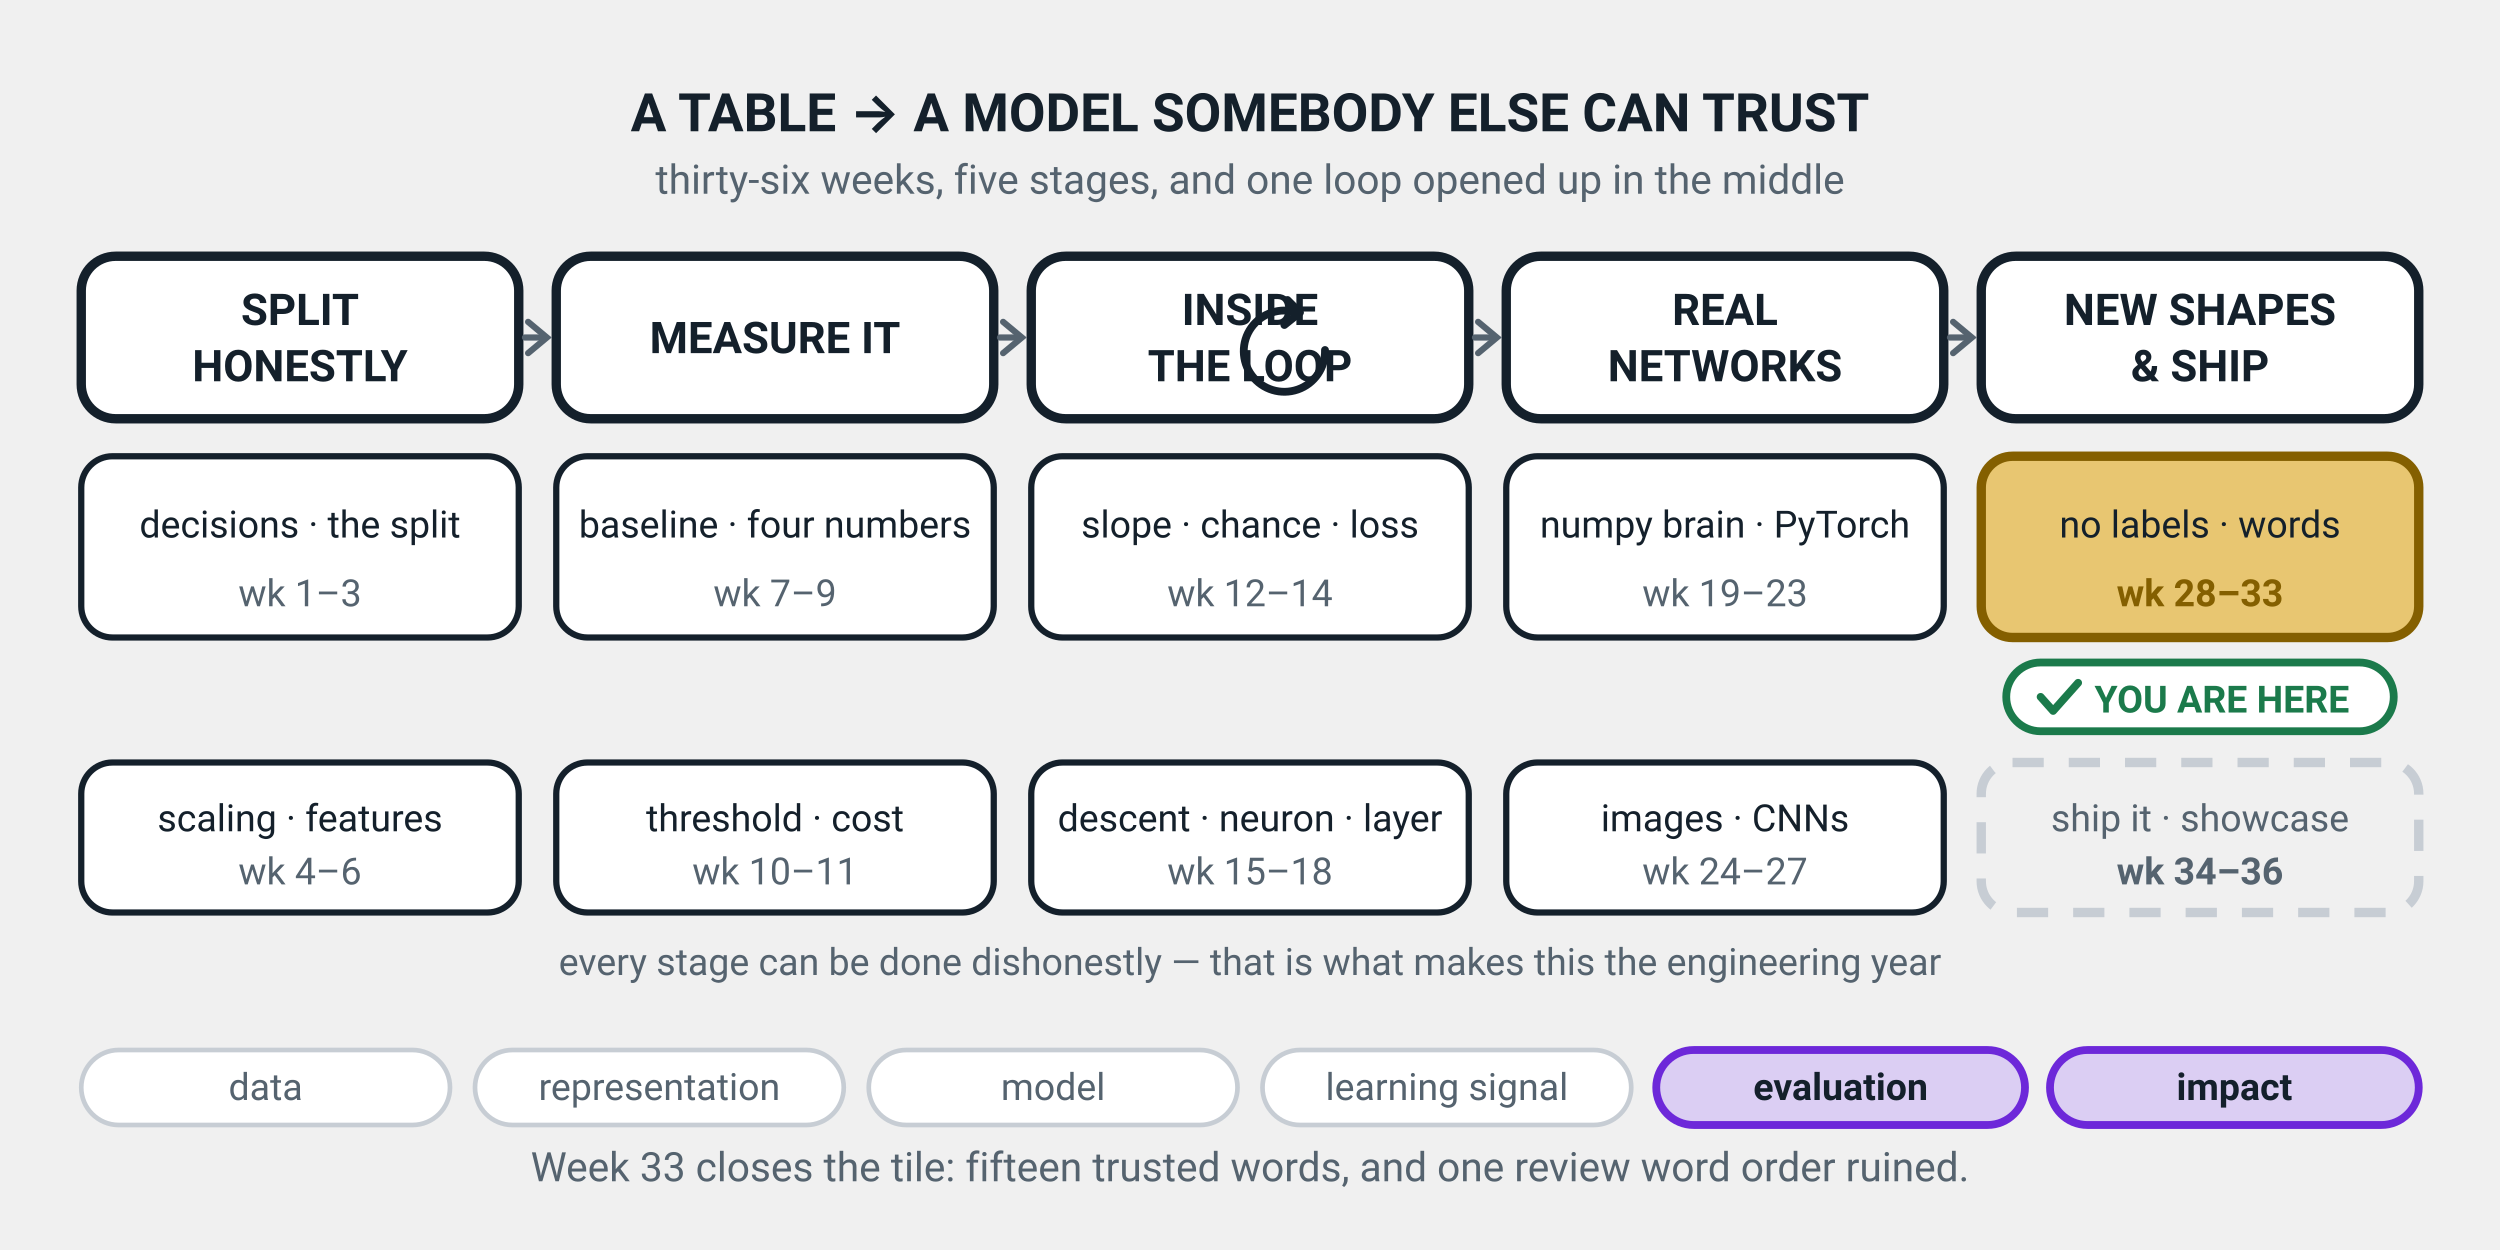
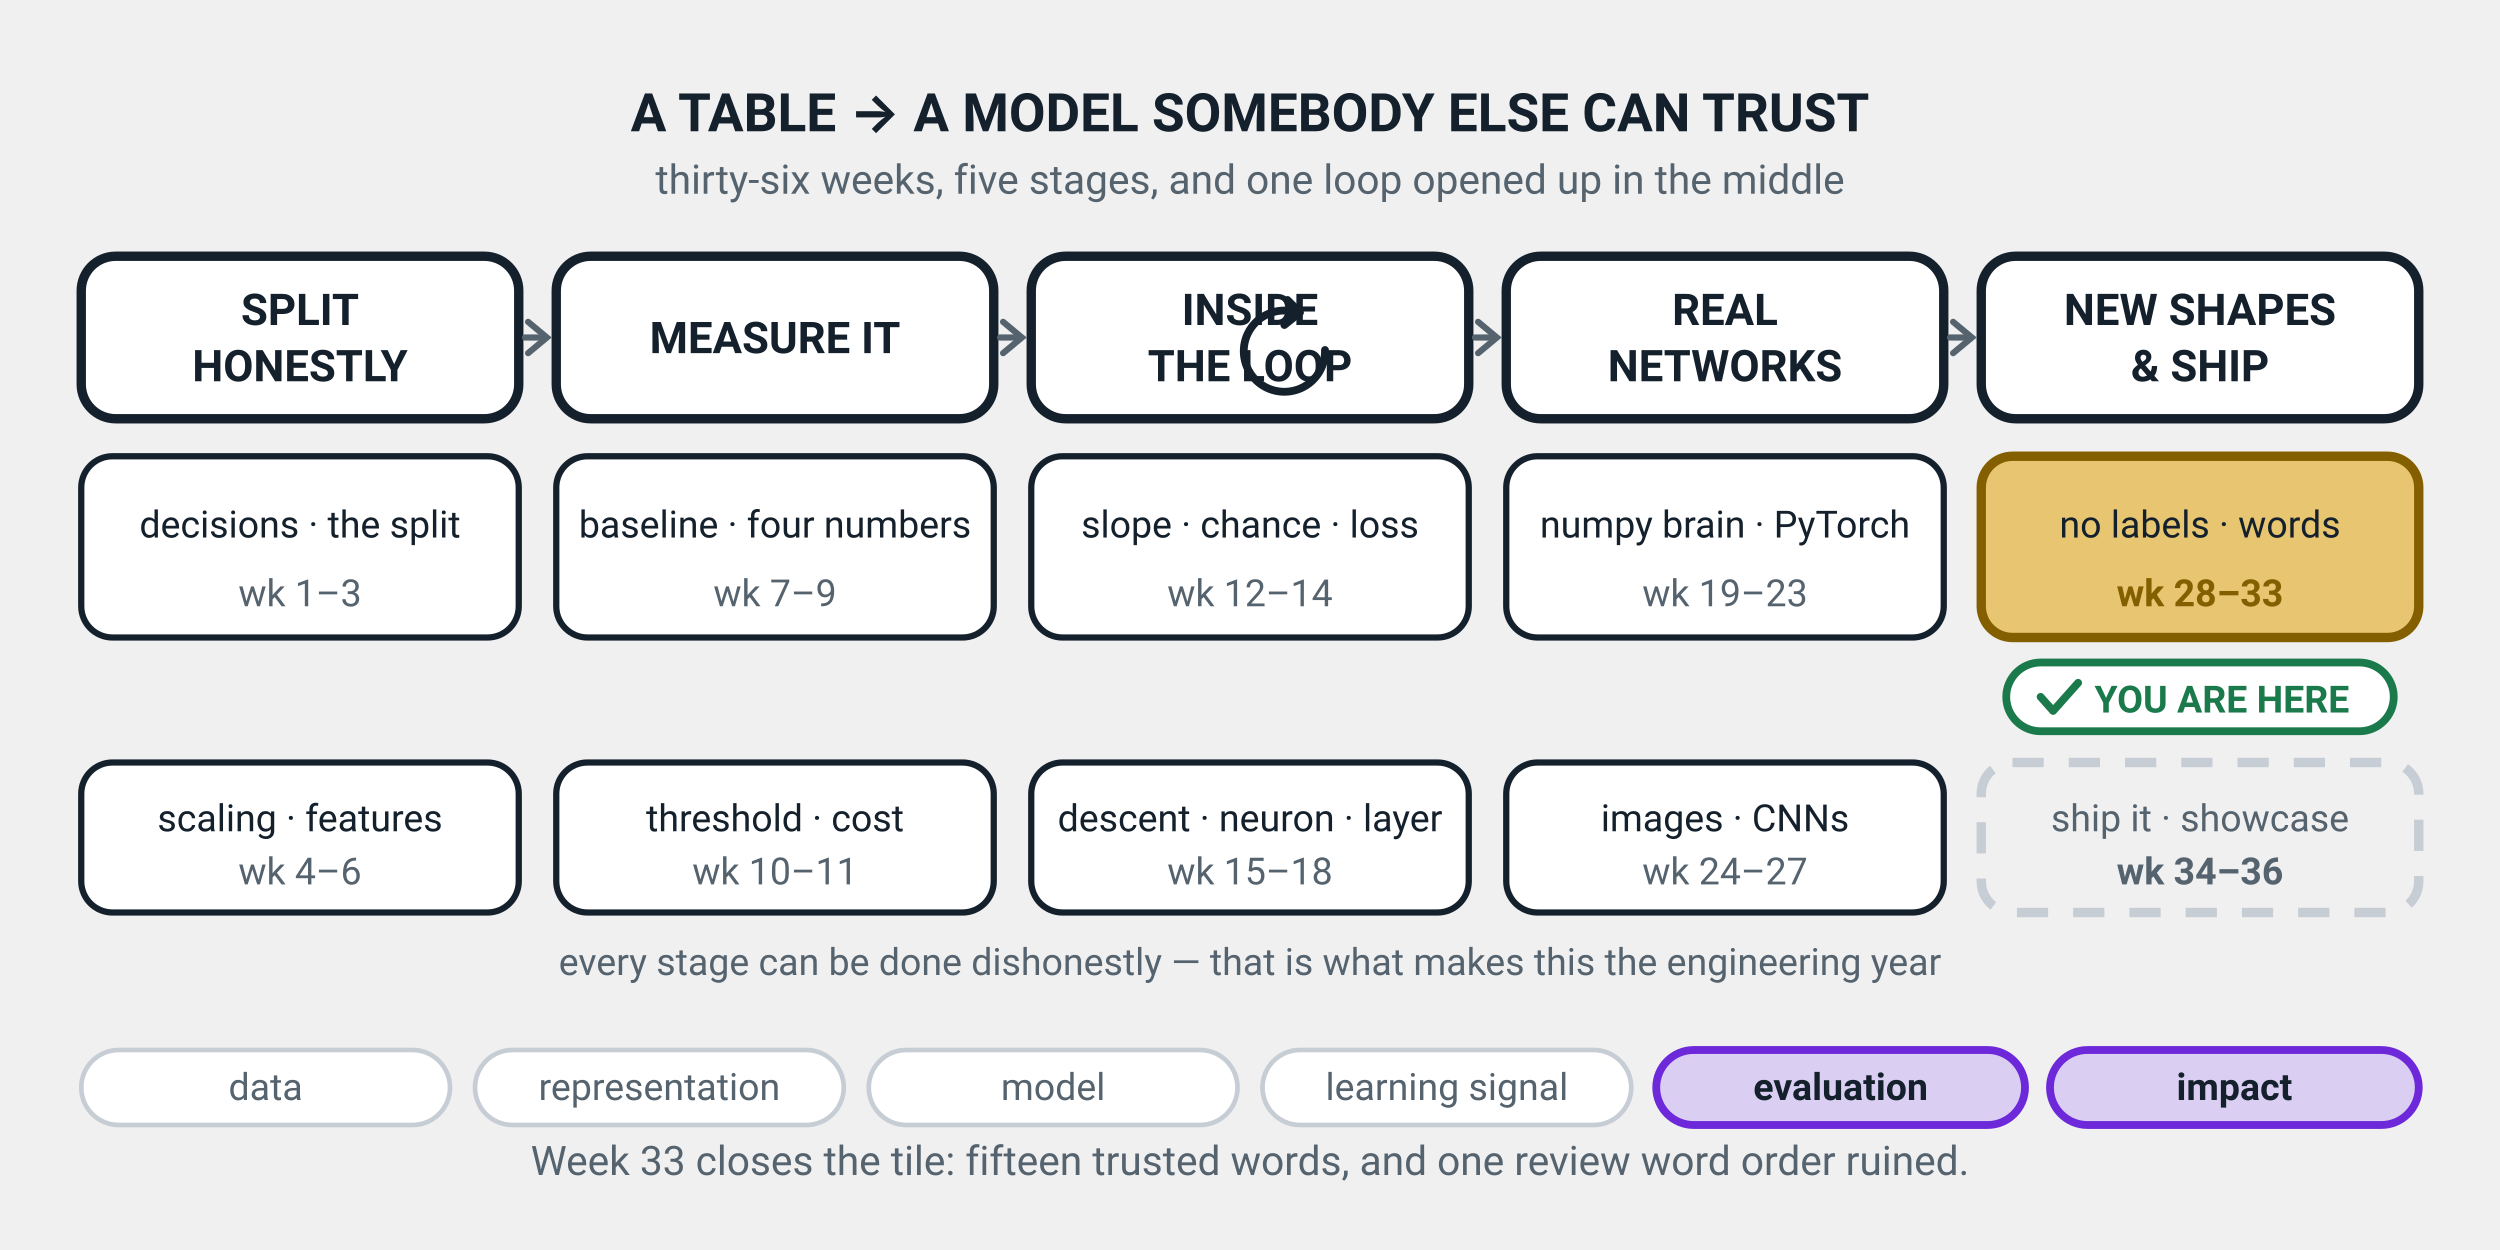
<svg xmlns="http://www.w3.org/2000/svg" viewBox="0 0 800 400" role="img" aria-labelledby="t d" font-family="ui-sans-serif, system-ui, -apple-system, 'Segoe UI', Roboto, sans-serif">
  <text x="400" y="42" text-anchor="middle" font-size="17" font-weight="700" fill="#14202B">
    A TABLE  →  A MODEL SOMEBODY ELSE CAN TRUST</text>
  <text x="400" y="62" text-anchor="middle" font-size="13" fill="#55636F">
    thirty-six weeks, five stages, and one loop opened up in the middle</text>
  <g>
    <rect x="26" y="82" width="140" height="52" rx="11" fill="#FFFFFF" stroke="#14202B" stroke-width="3" />
    <text x="96" y="104" text-anchor="middle" font-size="14" font-weight="700" fill="#14202B">SPLIT</text>
    <text x="96" y="122" text-anchor="middle" font-size="14" font-weight="700" fill="#14202B">HONESTLY</text>
    <rect x="26" y="146" width="140" height="58" rx="10" fill="#FFFFFF" stroke="#14202B" stroke-width="2" />
    <text x="96" y="172" text-anchor="middle" font-size="12" fill="#14202B">decisions · the split</text>
    <text x="96" y="194" text-anchor="middle" font-size="12" fill="#55636F">wk 1–3</text>
    <rect x="26" y="244" width="140" height="48" rx="10" fill="#FFFFFF" stroke="#14202B" stroke-width="2" />
    <text x="96" y="266" text-anchor="middle" font-size="12" fill="#14202B">scaling · features</text>
    <text x="96" y="283" text-anchor="middle" font-size="12" fill="#55636F">wk 4–6</text>
  </g>
  <g>
    <rect x="178" y="82" width="140" height="52" rx="11" fill="#FFFFFF" stroke="#14202B" stroke-width="3" />
    <text x="248" y="113" text-anchor="middle" font-size="14" font-weight="700" fill="#14202B">MEASURE IT</text>
    <rect x="178" y="146" width="140" height="58" rx="10" fill="#FFFFFF" stroke="#14202B" stroke-width="2" />
    <text x="248" y="172" text-anchor="middle" font-size="12" fill="#14202B">baseline · four numbers</text>
    <text x="248" y="194" text-anchor="middle" font-size="12" fill="#55636F">wk 7–9</text>
    <rect x="178" y="244" width="140" height="48" rx="10" fill="#FFFFFF" stroke="#14202B" stroke-width="2" />
    <text x="248" y="266" text-anchor="middle" font-size="12" fill="#14202B">threshold · cost</text>
    <text x="248" y="283" text-anchor="middle" font-size="12" fill="#55636F">wk 10–11</text>
  </g>
  <g>
    <rect x="330" y="82" width="140" height="52" rx="11" fill="#FFFFFF" stroke="#14202B" stroke-width="3" />
    <text x="400" y="104" text-anchor="middle" font-size="14" font-weight="700" fill="#14202B">INSIDE</text>
    <text x="400" y="122" text-anchor="middle" font-size="14" font-weight="700" fill="#14202B">THE LOOP</text>
    <path d="M424 112 a 13 13 0 1 1 -9 -12" fill="none" stroke="#14202B" stroke-width="2.5" stroke-linecap="round" />
    <path d="M412 96 l4 4 -5 4" fill="none" stroke="#14202B" stroke-width="2.5" stroke-linecap="round" stroke-linejoin="round" />
    <rect x="330" y="146" width="140" height="58" rx="10" fill="#FFFFFF" stroke="#14202B" stroke-width="2" />
    <text x="400" y="172" text-anchor="middle" font-size="12" fill="#14202B">slope · chance · loss</text>
    <text x="400" y="194" text-anchor="middle" font-size="12" fill="#55636F">wk 12–14</text>
    <rect x="330" y="244" width="140" height="48" rx="10" fill="#FFFFFF" stroke="#14202B" stroke-width="2" />
    <text x="400" y="266" text-anchor="middle" font-size="12" fill="#14202B">descent · neuron · layer</text>
    <text x="400" y="283" text-anchor="middle" font-size="12" fill="#55636F">wk 15–18</text>
  </g>
  <g>
    <rect x="482" y="82" width="140" height="52" rx="11" fill="#FFFFFF" stroke="#14202B" stroke-width="3" />
    <text x="552" y="104" text-anchor="middle" font-size="14" font-weight="700" fill="#14202B">REAL</text>
    <text x="552" y="122" text-anchor="middle" font-size="14" font-weight="700" fill="#14202B">NETWORKS</text>
    <rect x="482" y="146" width="140" height="58" rx="10" fill="#FFFFFF" stroke="#14202B" stroke-width="2" />
    <text x="552" y="172" text-anchor="middle" font-size="12" fill="#14202B">numpy brain · PyTorch</text>
    <text x="552" y="194" text-anchor="middle" font-size="12" fill="#55636F">wk 19–23</text>
    <rect x="482" y="244" width="140" height="48" rx="10" fill="#FFFFFF" stroke="#14202B" stroke-width="2" />
    <text x="552" y="266" text-anchor="middle" font-size="12" fill="#14202B">images · CNNs</text>
    <text x="552" y="283" text-anchor="middle" font-size="12" fill="#55636F">wk 24–27</text>
  </g>
  <g>
    <rect x="634" y="82" width="140" height="52" rx="11" fill="#FFFFFF" stroke="#14202B" stroke-width="3" />
    <text x="704" y="104" text-anchor="middle" font-size="14" font-weight="700" fill="#14202B">NEW SHAPES</text>
    <text x="704" y="122" text-anchor="middle" font-size="14" font-weight="700" fill="#14202B">&amp; SHIP</text>
    <rect x="634" y="146" width="140" height="58" rx="10" fill="#E8C671" stroke="#845F00" stroke-width="3" />
    <text x="704" y="172" text-anchor="middle" font-size="12" fill="#14202B">no labels · words</text>
    <text x="704" y="194" text-anchor="middle" font-size="12" font-weight="700" fill="#845F00">wk 28–33</text>
    <rect x="642" y="212" width="124" height="22" rx="11" fill="#FFFFFF" stroke="#1B7A4B" stroke-width="2.5" />
    <path d="M653 223 l4 4.5 l8 -9" fill="none" stroke="#1B7A4B" stroke-width="2.5" stroke-linecap="round" stroke-linejoin="round" />
    <text x="711" y="228" text-anchor="middle" font-size="12" font-weight="700" fill="#1B7A4B">YOU ARE HERE</text>
    <rect x="634" y="244" width="140" height="48" rx="10" fill="none" stroke="#C7CDD4" stroke-width="3" stroke-dasharray="10 8" />
    <text x="704" y="266" text-anchor="middle" font-size="12" fill="#55636F">ship it · showcase</text>
    <text x="704" y="283" text-anchor="middle" font-size="12" font-weight="700" fill="#55636F">wk 34–36</text>
  </g>
  <g stroke="#55636F" stroke-width="2" fill="none" stroke-linecap="round">
    <path d="M168 108 L174 108" />
    <path d="M169 103 l6 5 -6 5" />
    <path d="M320 108 L326 108" />
    <path d="M321 103 l6 5 -6 5" />
    <path d="M472 108 L478 108" />
    <path d="M473 103 l6 5 -6 5" />
    <path d="M624 108 L630 108" />
    <path d="M625 103 l6 5 -6 5" />
  </g>
  <text x="400" y="312" text-anchor="middle" font-size="12" fill="#55636F">
    every stage can be done dishonestly — that is what makes this the engineering year</text>
  <g font-size="12" text-anchor="middle">
    <rect x="26" y="336" width="118" height="24" rx="12" fill="#FFFFFF" stroke="#C7CDD4" stroke-width="1.5" />
    <text x="85" y="352" fill="#55636F">data</text>
    <rect x="152" y="336" width="118" height="24" rx="12" fill="#FFFFFF" stroke="#C7CDD4" stroke-width="1.5" />
    <text x="211" y="352" fill="#55636F">representation</text>
    <rect x="278" y="336" width="118" height="24" rx="12" fill="#FFFFFF" stroke="#C7CDD4" stroke-width="1.5" />
    <text x="337" y="352" fill="#55636F">model</text>
    <rect x="404" y="336" width="118" height="24" rx="12" fill="#FFFFFF" stroke="#C7CDD4" stroke-width="1.5" />
    <text x="463" y="352" fill="#55636F">learning signal</text>
    <rect x="530" y="336" width="118" height="24" rx="12" fill="#DBCEF3" stroke="#6D28D9" stroke-width="2.5" />
    <text x="589" y="352" font-weight="700" fill="#14202B">evaluation</text>
    <rect x="656" y="336" width="118" height="24" rx="12" fill="#DBCEF3" stroke="#6D28D9" stroke-width="2.5" />
    <text x="715" y="352" font-weight="700" fill="#14202B">impact</text>
  </g>
-   <text x="400" y="378" text-anchor="middle" font-size="13" fill="#55636F">
+   <text x="400" y="376" text-anchor="middle" font-size="13" fill="#55636F">
    Week 33 closes the tile: fifteen trusted words, and one review word order ruined.</text>
</svg>
